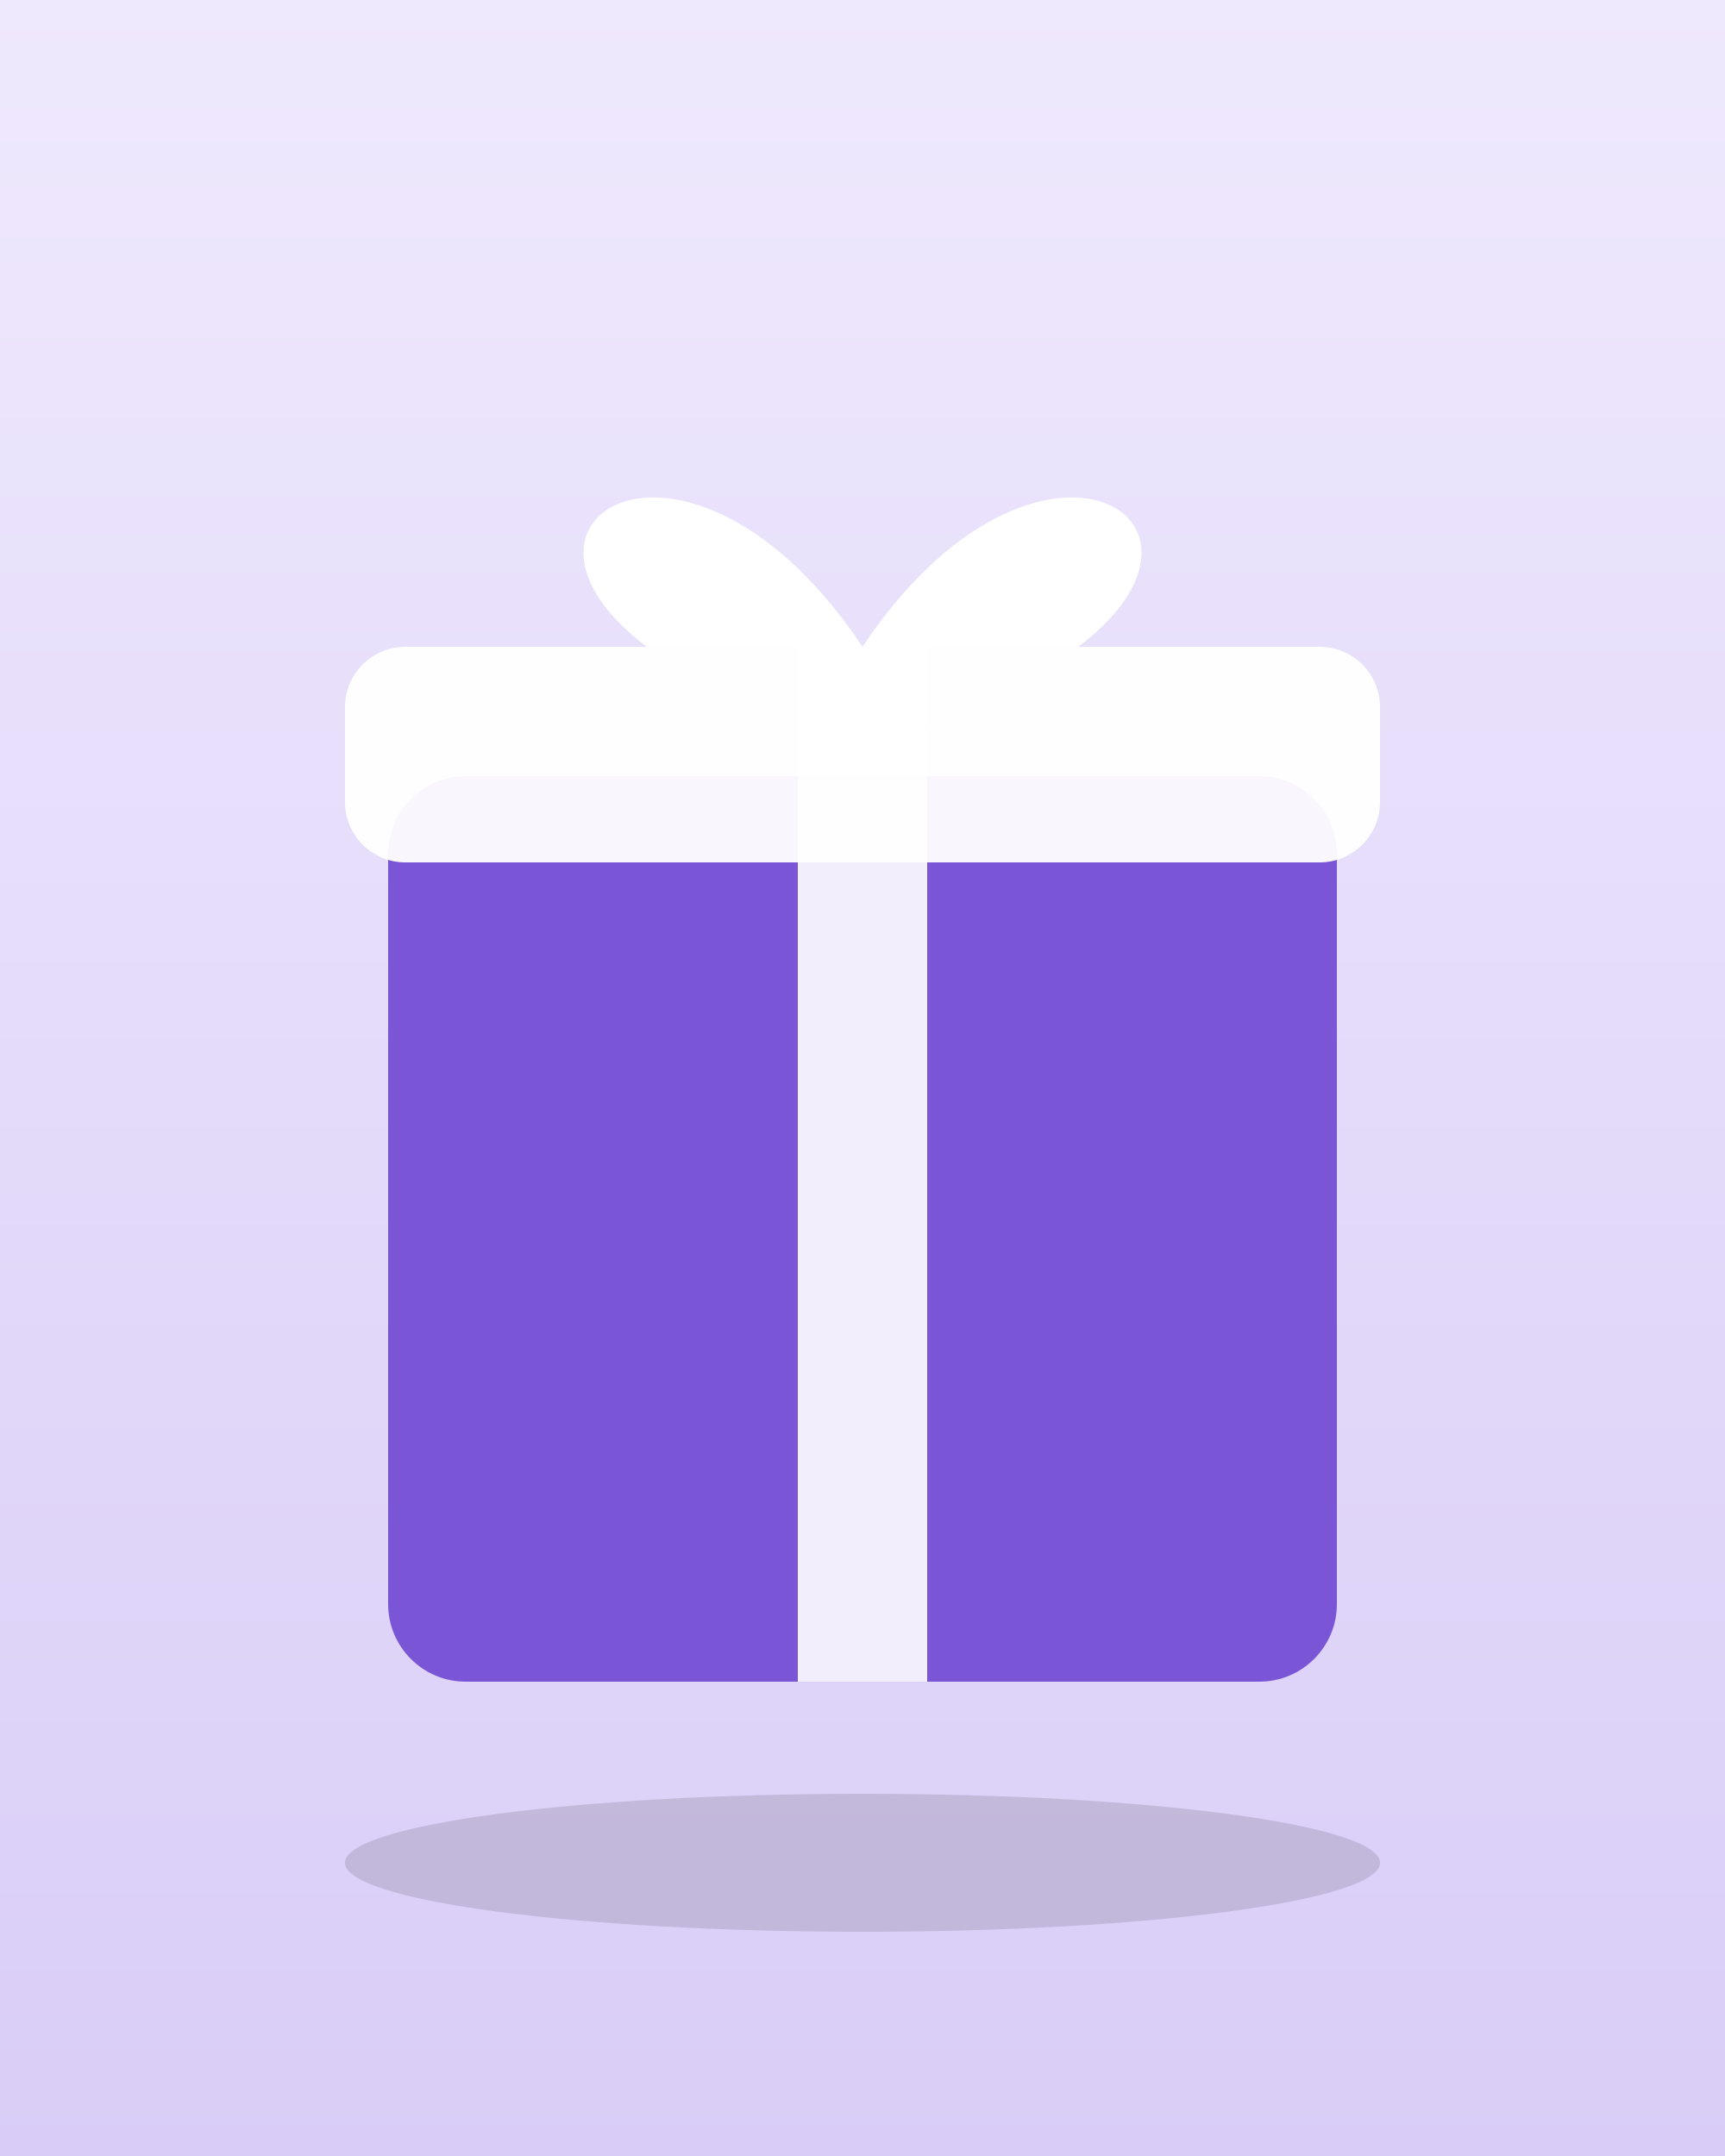
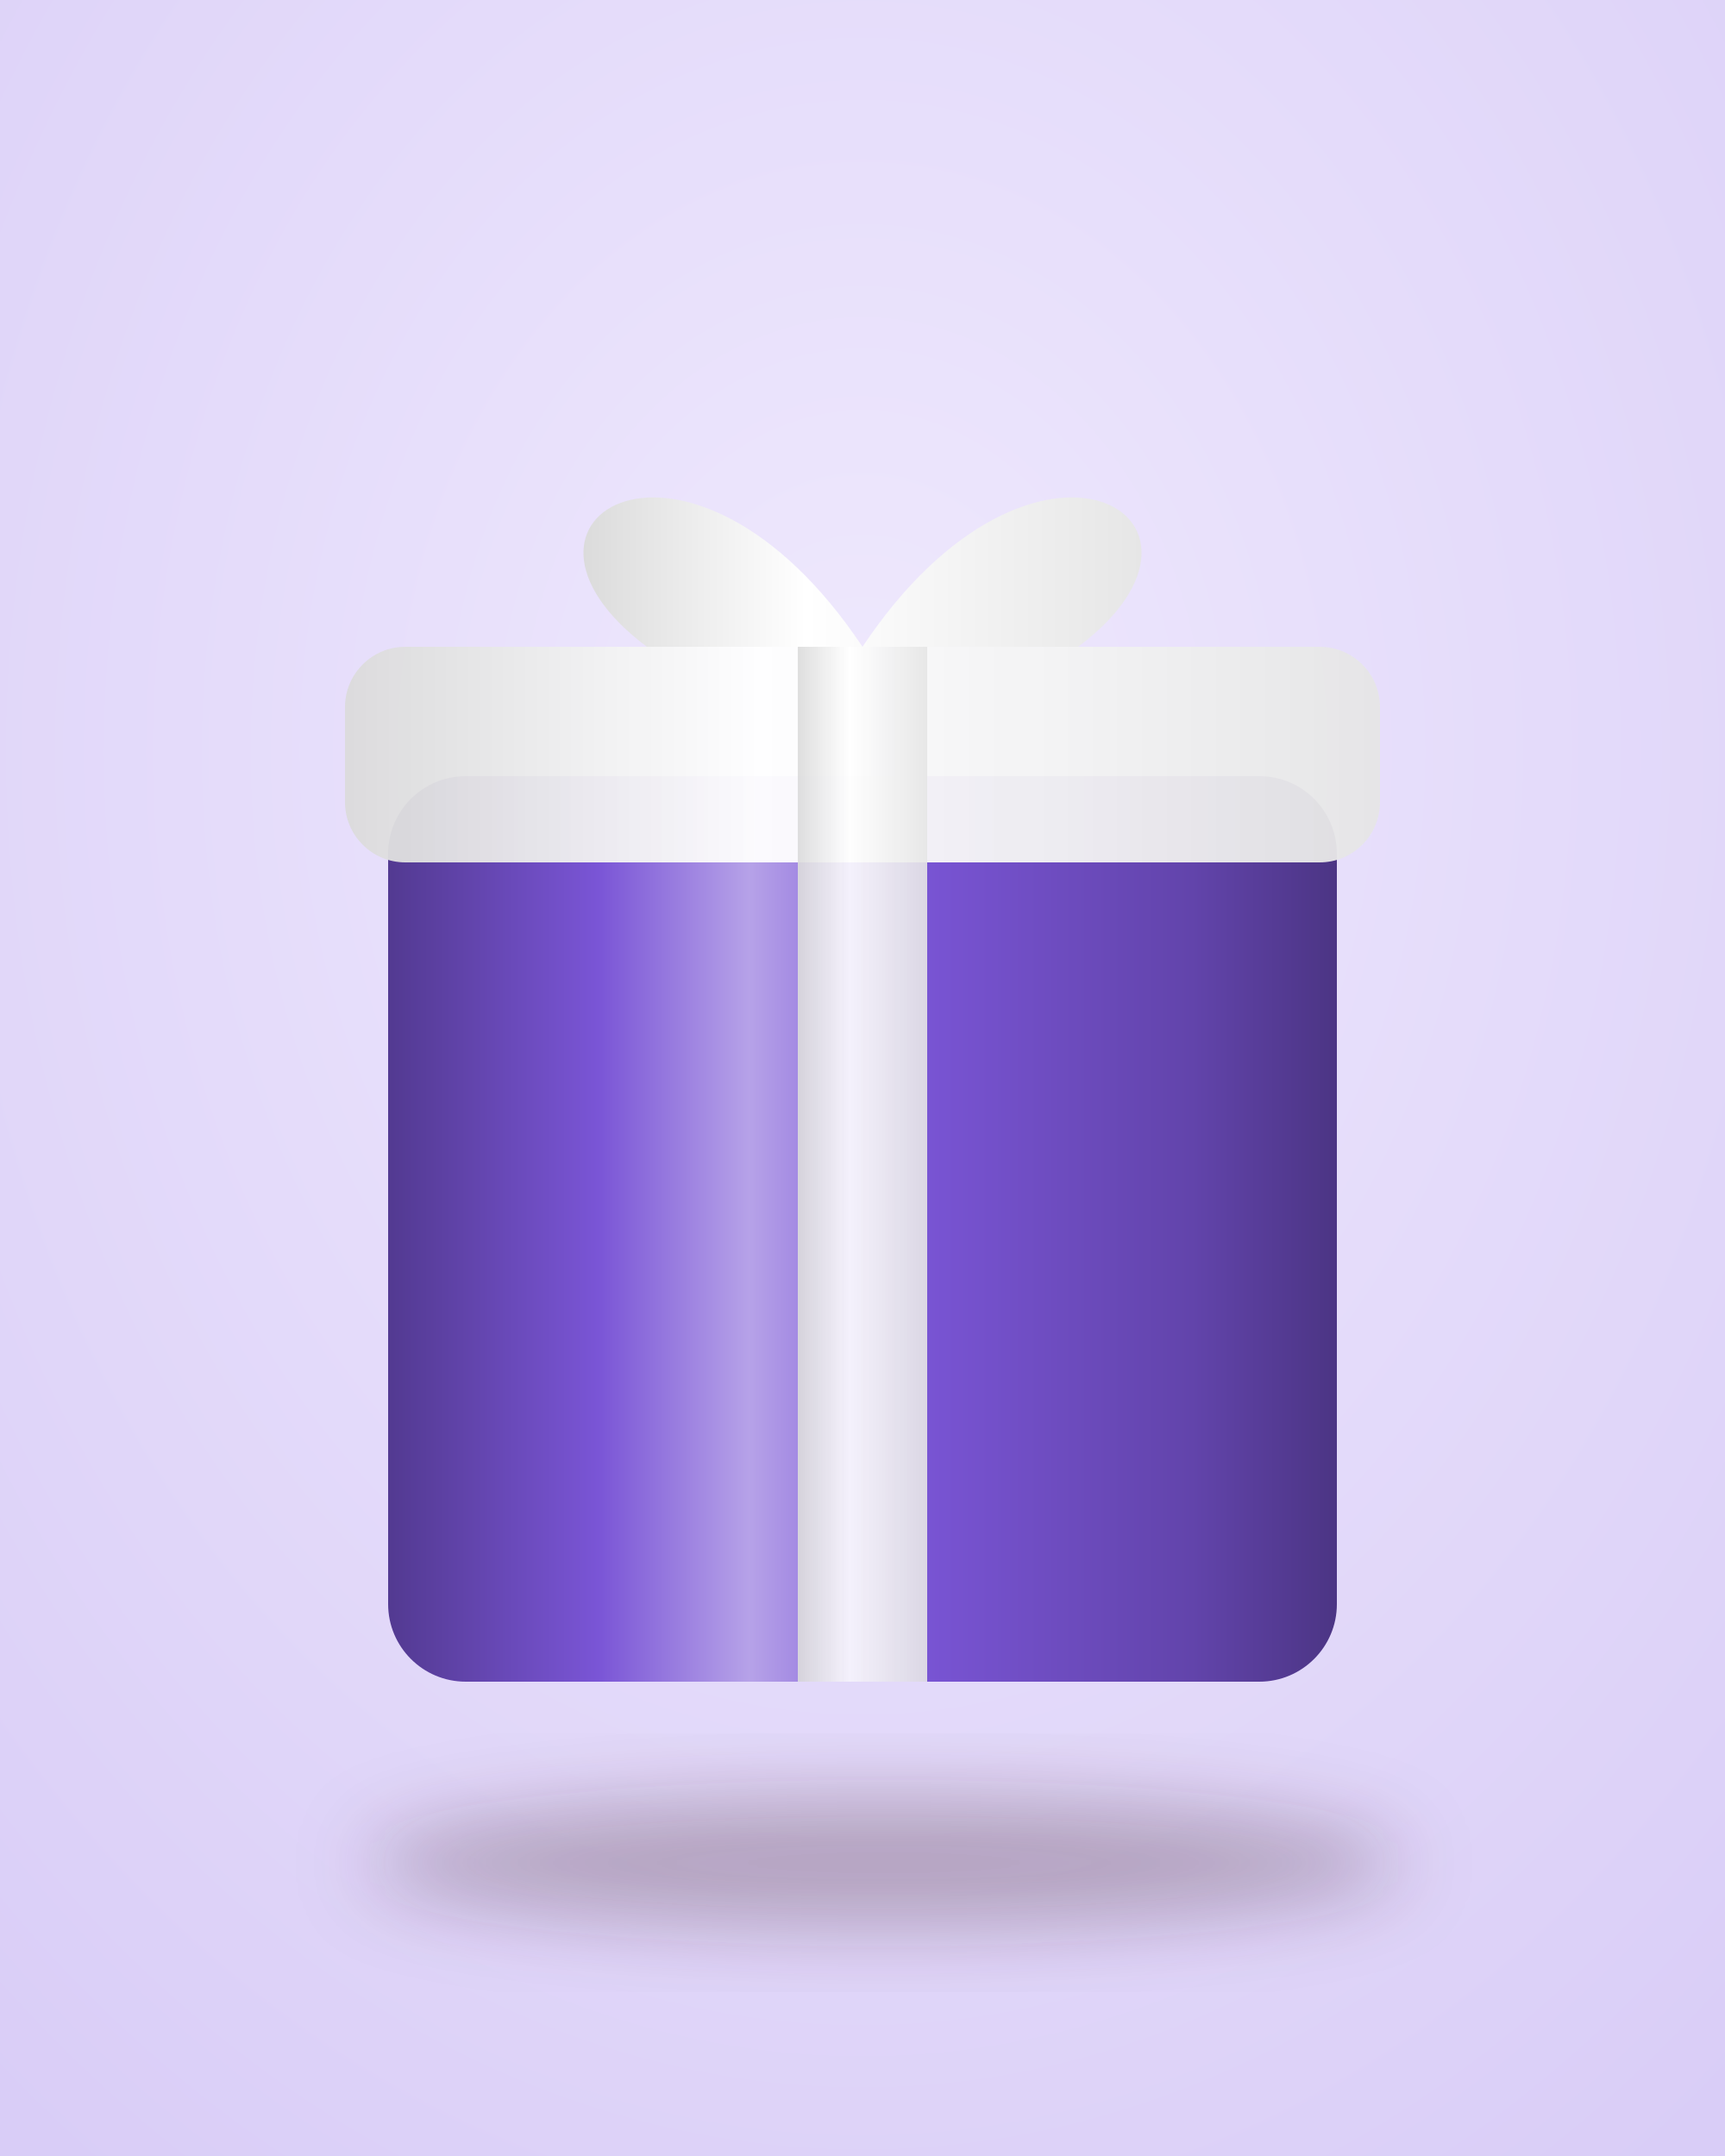
<svg xmlns="http://www.w3.org/2000/svg" viewBox="0 0 400 500">
  <defs>
-     <linearGradient id="g" x1="0" y1="0" x2="0" y2="1">
+     <radialGradient id="g" cx=".5" cy=".35" r=".8">
      <stop offset="0" stop-color="#efe9fd" />
      <stop offset="1" stop-color="#d9cdf7" />
+     </radialGradient>
+     <linearGradient id="m" x1="0" y1="0" x2="1" y2="0">
+       <stop offset="0" stop-color="#533a92" />
+       <stop offset=".22" stop-color="#7a55d6" />
+       <stop offset=".38" stop-color="#b6a2e8" />
+       <stop offset=".55" stop-color="#7a55d6" />
+       <stop offset=".85" stop-color="#6244ab" />
+       <stop offset="1" stop-color="#4c3585" />
    </linearGradient>
+     <linearGradient id="l" x1="0" y1="0" x2="1" y2="0">
+       <stop offset="0" stop-color="#dbdbdb" />
+       <stop offset=".4" stop-color="#ffffff" />
+       <stop offset="1" stop-color="#e6e6e6" />
+     </linearGradient>
+     <filter id="b" x="-20%" y="-50%" width="140%" height="200%">
+       <feGaussianBlur stdDeviation="9" />
+     </filter>
  </defs>
  <rect width="400" height="500" fill="url(#g)" />
-   <ellipse cx="200" cy="432" rx="120" ry="16" fill="#000" opacity=".12" />
+   <ellipse cx="205" cy="432" rx="120" ry="15" fill="#3a1428" opacity=".28" filter="url(#b)" />
  <g>
-     <rect x="90" y="180" width="220" height="210" rx="18" fill="#7a55d6" />
-     <rect x="80" y="150" width="240" height="50" rx="14" fill="#ffffff" opacity=".95" />
-     <rect x="185" y="150" width="30" height="240" fill="#ffffff" opacity=".9" />
-     <path d="M200 150 C160 90 110 120 150 150 Z M200 150 C240 90 290 120 250 150 Z" fill="#ffffff" />
+     <rect x="90" y="180" width="220" height="210" rx="18" fill="url(#m)" />
+     <rect x="80" y="150" width="240" height="50" rx="14" fill="url(#l)" opacity=".95" />
+     <rect x="185" y="150" width="30" height="240" fill="url(#l)" opacity=".9" />
+     <path d="M200 150 C160 90 110 120 150 150 Z M200 150 C240 90 290 120 250 150 Z" fill="url(#l)" />
  </g>
</svg>
